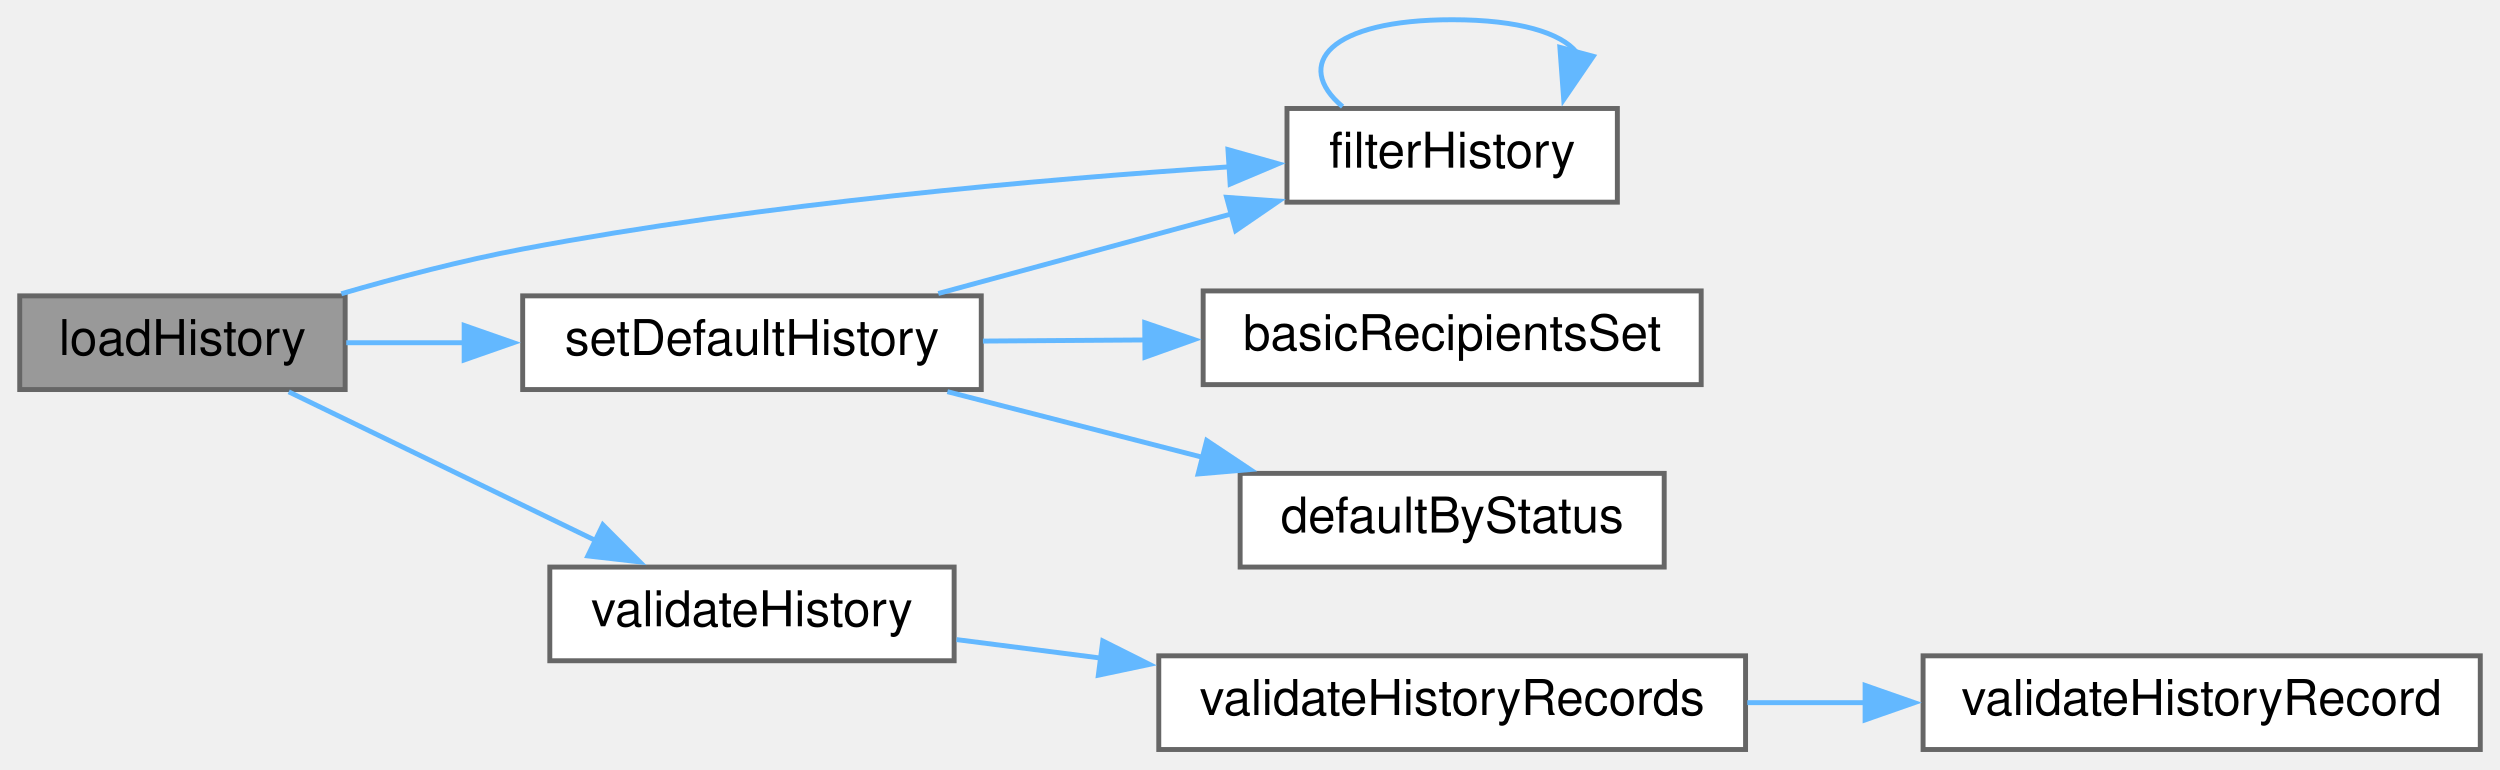
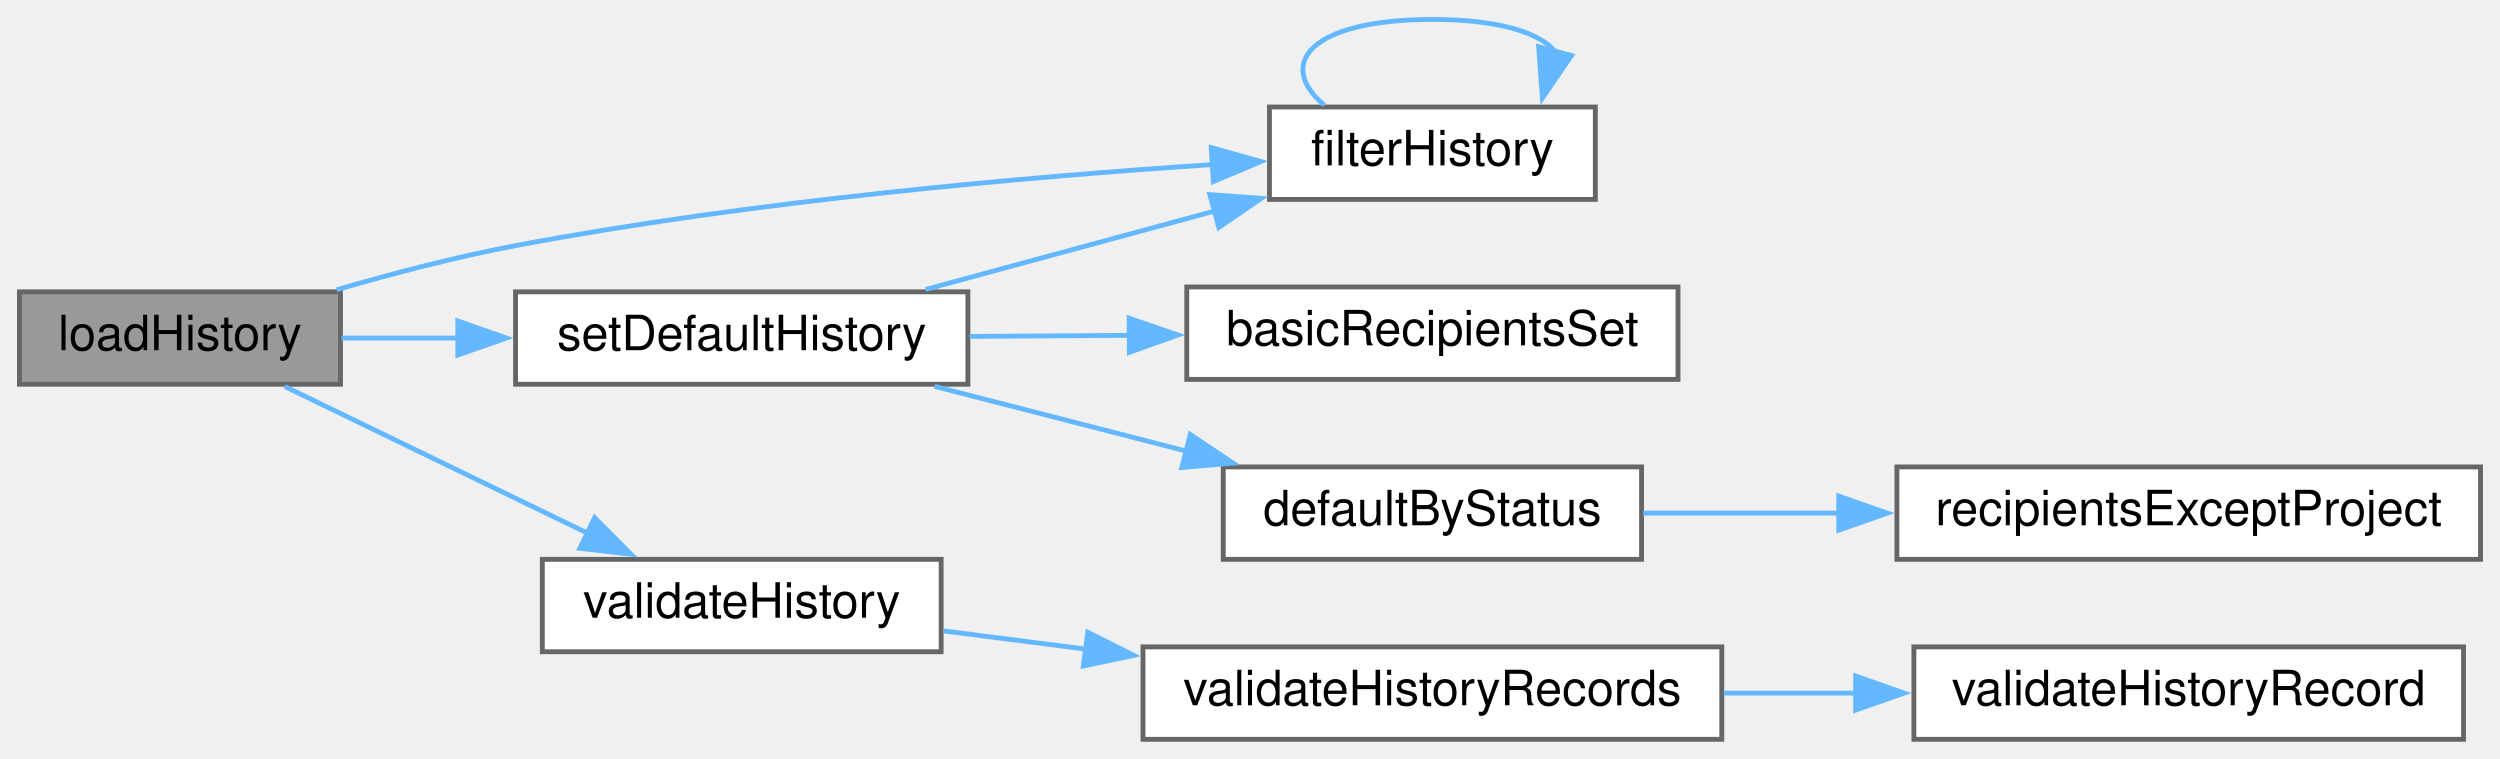
- <svg xmlns="http://www.w3.org/2000/svg" xmlns:xlink="http://www.w3.org/1999/xlink" width="507pt" height="156pt" viewBox="0.00 0.00 507.00 156.00">
+ <svg xmlns="http://www.w3.org/2000/svg" xmlns:xlink="http://www.w3.org/1999/xlink" width="514pt" height="156pt" viewBox="0.00 0.00 514.00 156.00">
  <g id="graph0" class="graph" transform="scale(1 1) rotate(0) translate(4 152)">
    <g id="node1" class="node">
      <g id="a_node1">
        <a xlink:title="Load the history from the session data.">
          <polygon fill="#999999" stroke="#666666" points="66,-92 0,-92 0,-73 66,-73 66,-92" />
          <text text-anchor="middle" x="33" y="-80" font-family="Helvetica,sans-Serif" font-size="10.00">loadHistory</text>
        </a>
      </g>
    </g>
    <g id="node2" class="node">
      <g id="a_node2">
        <a xlink:href="class_o_c_a_1_1_c_a_f_e_v_d_b_1_1_email_form_1_1_recipients_filter.html#ab5ee0276791cc2947df51b32bc6c7ba6" target="_top" xlink:title=" ">
          <polygon fill="white" stroke="#666666" points="324,-130 257,-130 257,-111 324,-111 324,-130" />
          <text text-anchor="middle" x="290.5" y="-118" font-family="Helvetica,sans-Serif" font-size="10.00">filterHistory</text>
        </a>
      </g>
    </g>
    <g id="edge1" class="edge">
      <path fill="none" stroke="#63b8ff" d="M65.22,-92.43C76.68,-95.76 89.83,-99.2 102,-101.5 150.66,-110.69 207.31,-115.66 245.51,-118.18" />
      <polygon fill="#63b8ff" stroke="#63b8ff" points="245.03,-121.66 255.23,-118.79 245.47,-114.67 245.03,-121.66" />
    </g>
    <g id="node3" class="node">
      <g id="a_node3">
        <a xlink:href="class_o_c_a_1_1_c_a_f_e_v_d_b_1_1_email_form_1_1_recipients_filter.html#a30a395e6e48481531a93ec374c412775" target="_top" xlink:title="Compose a default history record for the initial state.">
          <polygon fill="white" stroke="#666666" points="195,-92 102,-92 102,-73 195,-73 195,-92" />
          <text text-anchor="middle" x="148.5" y="-80" font-family="Helvetica,sans-Serif" font-size="10.00">setDefaultHistory</text>
        </a>
      </g>
    </g>
    <g id="edge3" class="edge">
      <path fill="none" stroke="#63b8ff" d="M66.22,-82.5C73.79,-82.5 82.08,-82.5 90.38,-82.5" />
      <polygon fill="#63b8ff" stroke="#63b8ff" points="90.13,-86 100.13,-82.5 90.13,-79 90.13,-86" />
    </g>
-     <g id="node6" class="node">
-       <g id="a_node6">
+     <g id="node7" class="node">
+       <g id="a_node7">
        <a xlink:href="class_o_c_a_1_1_c_a_f_e_v_d_b_1_1_email_form_1_1_recipients_filter.html#a69438f7e0899945b1e31f677ce1251af" target="_top" xlink:title="Validate the given history records, return false on error.">
          <polygon fill="white" stroke="#666666" points="189.5,-37 107.5,-37 107.5,-18 189.5,-18 189.5,-37" />
          <text text-anchor="middle" x="148.5" y="-25" font-family="Helvetica,sans-Serif" font-size="10.00">validateHistory</text>
        </a>
      </g>
    </g>
-     <g id="edge7" class="edge">
+     <g id="edge8" class="edge">
      <path fill="none" stroke="#63b8ff" d="M54.55,-72.54C71.91,-64.13 97.02,-51.96 116.76,-42.39" />
      <polygon fill="#63b8ff" stroke="#63b8ff" points="118.26,-45.56 125.74,-38.05 115.21,-39.26 118.26,-45.56" />
    </g>
    <g id="edge2" class="edge">
      <path fill="none" stroke="#63b8ff" d="M268.27,-130.37C258.13,-138.94 265.54,-148 290.5,-148 304.15,-148 312.55,-145.29 315.7,-141.43" />
      <polygon fill="#63b8ff" stroke="#63b8ff" points="319.1,-140.58 313.12,-131.83 312.34,-142.4 319.1,-140.58" />
    </g>
-     <g id="edge6" class="edge">
+     <g id="edge7" class="edge">
      <path fill="none" stroke="#63b8ff" d="M186.28,-92.48C204.57,-97.45 226.79,-103.48 245.92,-108.67" />
      <polygon fill="#63b8ff" stroke="#63b8ff" points="244.75,-111.98 255.32,-111.22 246.59,-105.23 244.75,-111.98" />
    </g>
    <g id="node4" class="node">
      <g id="a_node4">
        <a xlink:href="class_o_c_a_1_1_c_a_f_e_v_d_b_1_1_email_form_1_1_recipients_filter.html#a9ceb14e2f27e74da6d3f47217cafac78" target="_top" xlink:title=" ">
          <polygon fill="white" stroke="#666666" points="341,-93 240,-93 240,-74 341,-74 341,-93" />
          <text text-anchor="middle" x="290.5" y="-81" font-family="Helvetica,sans-Serif" font-size="10.00">basicRecipientsSet</text>
        </a>
      </g>
    </g>
    <g id="edge4" class="edge">
      <path fill="none" stroke="#63b8ff" d="M195.34,-82.83C205.88,-82.9 217.24,-82.98 228.31,-83.06" />
      <polygon fill="#63b8ff" stroke="#63b8ff" points="228.15,-86.56 238.18,-83.13 228.2,-79.56 228.15,-86.56" />
    </g>
    <g id="node5" class="node">
      <g id="a_node5">
        <a xlink:href="class_o_c_a_1_1_c_a_f_e_v_d_b_1_1_email_form_1_1_recipients_filter.html#a0835860e0bc6047f3eff6a9941dbbcf4" target="_top" xlink:title=" ">
          <polygon fill="white" stroke="#666666" points="333.5,-56 247.5,-56 247.5,-37 333.5,-37 333.5,-56" />
          <text text-anchor="middle" x="290.5" y="-44" font-family="Helvetica,sans-Serif" font-size="10.00">defaultByStatus</text>
        </a>
      </g>
    </g>
    <g id="edge5" class="edge">
      <path fill="none" stroke="#63b8ff" d="M188.13,-72.57C204.19,-68.44 223.04,-63.59 240.1,-59.2" />
      <polygon fill="#63b8ff" stroke="#63b8ff" points="240.72,-62.66 249.53,-56.78 238.98,-55.88 240.72,-62.66" />
    </g>
-     <g id="node7" class="node">
-       <g id="a_node7">
+     <g id="node6" class="node">
+       <g id="a_node6">
+         <a xlink:href="class_o_c_a_1_1_c_a_f_e_v_d_b_1_1_email_form_1_1_recipients_filter.html#a75227e334f1b3d4bd04bcc2ddf2c9c5d" target="_top" xlink:title=" ">
+           <polygon fill="white" stroke="#666666" points="506,-56 386,-56 386,-37 506,-37 506,-56" />
+           <text text-anchor="middle" x="446" y="-44" font-family="Helvetica,sans-Serif" font-size="10.00">recipientsExceptProject</text>
+         </a>
+       </g>
+     </g>
+     <g id="edge6" class="edge">
+       <path fill="none" stroke="#63b8ff" d="M333.85,-46.5C346.33,-46.5 360.34,-46.5 374.1,-46.5" />
+       <polygon fill="#63b8ff" stroke="#63b8ff" points="374.04,-50 384.04,-46.5 374.04,-43 374.04,-50" />
+     </g>
+     <g id="node8" class="node">
+       <g id="a_node8">
        <a xlink:href="class_o_c_a_1_1_c_a_f_e_v_d_b_1_1_email_form_1_1_recipients_filter.html#aeeefa163256bf7669c5591e228f57850" target="_top" xlink:title="Validate all history records.">
          <polygon fill="white" stroke="#666666" points="350,-19 231,-19 231,0 350,0 350,-19" />
          <text text-anchor="middle" x="290.5" y="-7" font-family="Helvetica,sans-Serif" font-size="10.00">validateHistoryRecords</text>
        </a>
      </g>
    </g>
-     <g id="edge8" class="edge">
+     <g id="edge9" class="edge">
      <path fill="none" stroke="#63b8ff" d="M189.99,-22.29C199.21,-21.11 209.25,-19.82 219.3,-18.53" />
      <polygon fill="#63b8ff" stroke="#63b8ff" points="219.64,-22.01 229.11,-17.26 218.74,-15.07 219.64,-22.01" />
    </g>
-     <g id="node8" class="node">
-       <g id="a_node8">
+     <g id="node9" class="node">
+       <g id="a_node9">
        <a xlink:href="class_o_c_a_1_1_c_a_f_e_v_d_b_1_1_email_form_1_1_recipients_filter.html#a356c7d5f6dcee2bfc20c2285237a341f" target="_top" xlink:title="Validate one history entry.">
-           <polygon fill="white" stroke="#666666" points="499,-19 386,-19 386,0 499,0 499,-19" />
-           <text text-anchor="middle" x="442.5" y="-7" font-family="Helvetica,sans-Serif" font-size="10.00">validateHistoryRecord</text>
+           <polygon fill="white" stroke="#666666" points="502.5,-19 389.5,-19 389.5,0 502.5,0 502.5,-19" />
+           <text text-anchor="middle" x="446" y="-7" font-family="Helvetica,sans-Serif" font-size="10.00">validateHistoryRecord</text>
        </a>
      </g>
    </g>
-     <g id="edge9" class="edge">
-       <path fill="none" stroke="#63b8ff" d="M350.35,-9.5C358.28,-9.5 366.45,-9.5 374.5,-9.5" />
-       <polygon fill="#63b8ff" stroke="#63b8ff" points="374.24,-13 384.24,-9.5 374.24,-6 374.24,-13" />
+     <g id="edge10" class="edge">
+       <path fill="none" stroke="#63b8ff" d="M350.41,-9.5C359.33,-9.5 368.58,-9.5 377.66,-9.5" />
+       <polygon fill="#63b8ff" stroke="#63b8ff" points="377.51,-13 387.51,-9.5 377.51,-6 377.51,-13" />
    </g>
  </g>
</svg>
